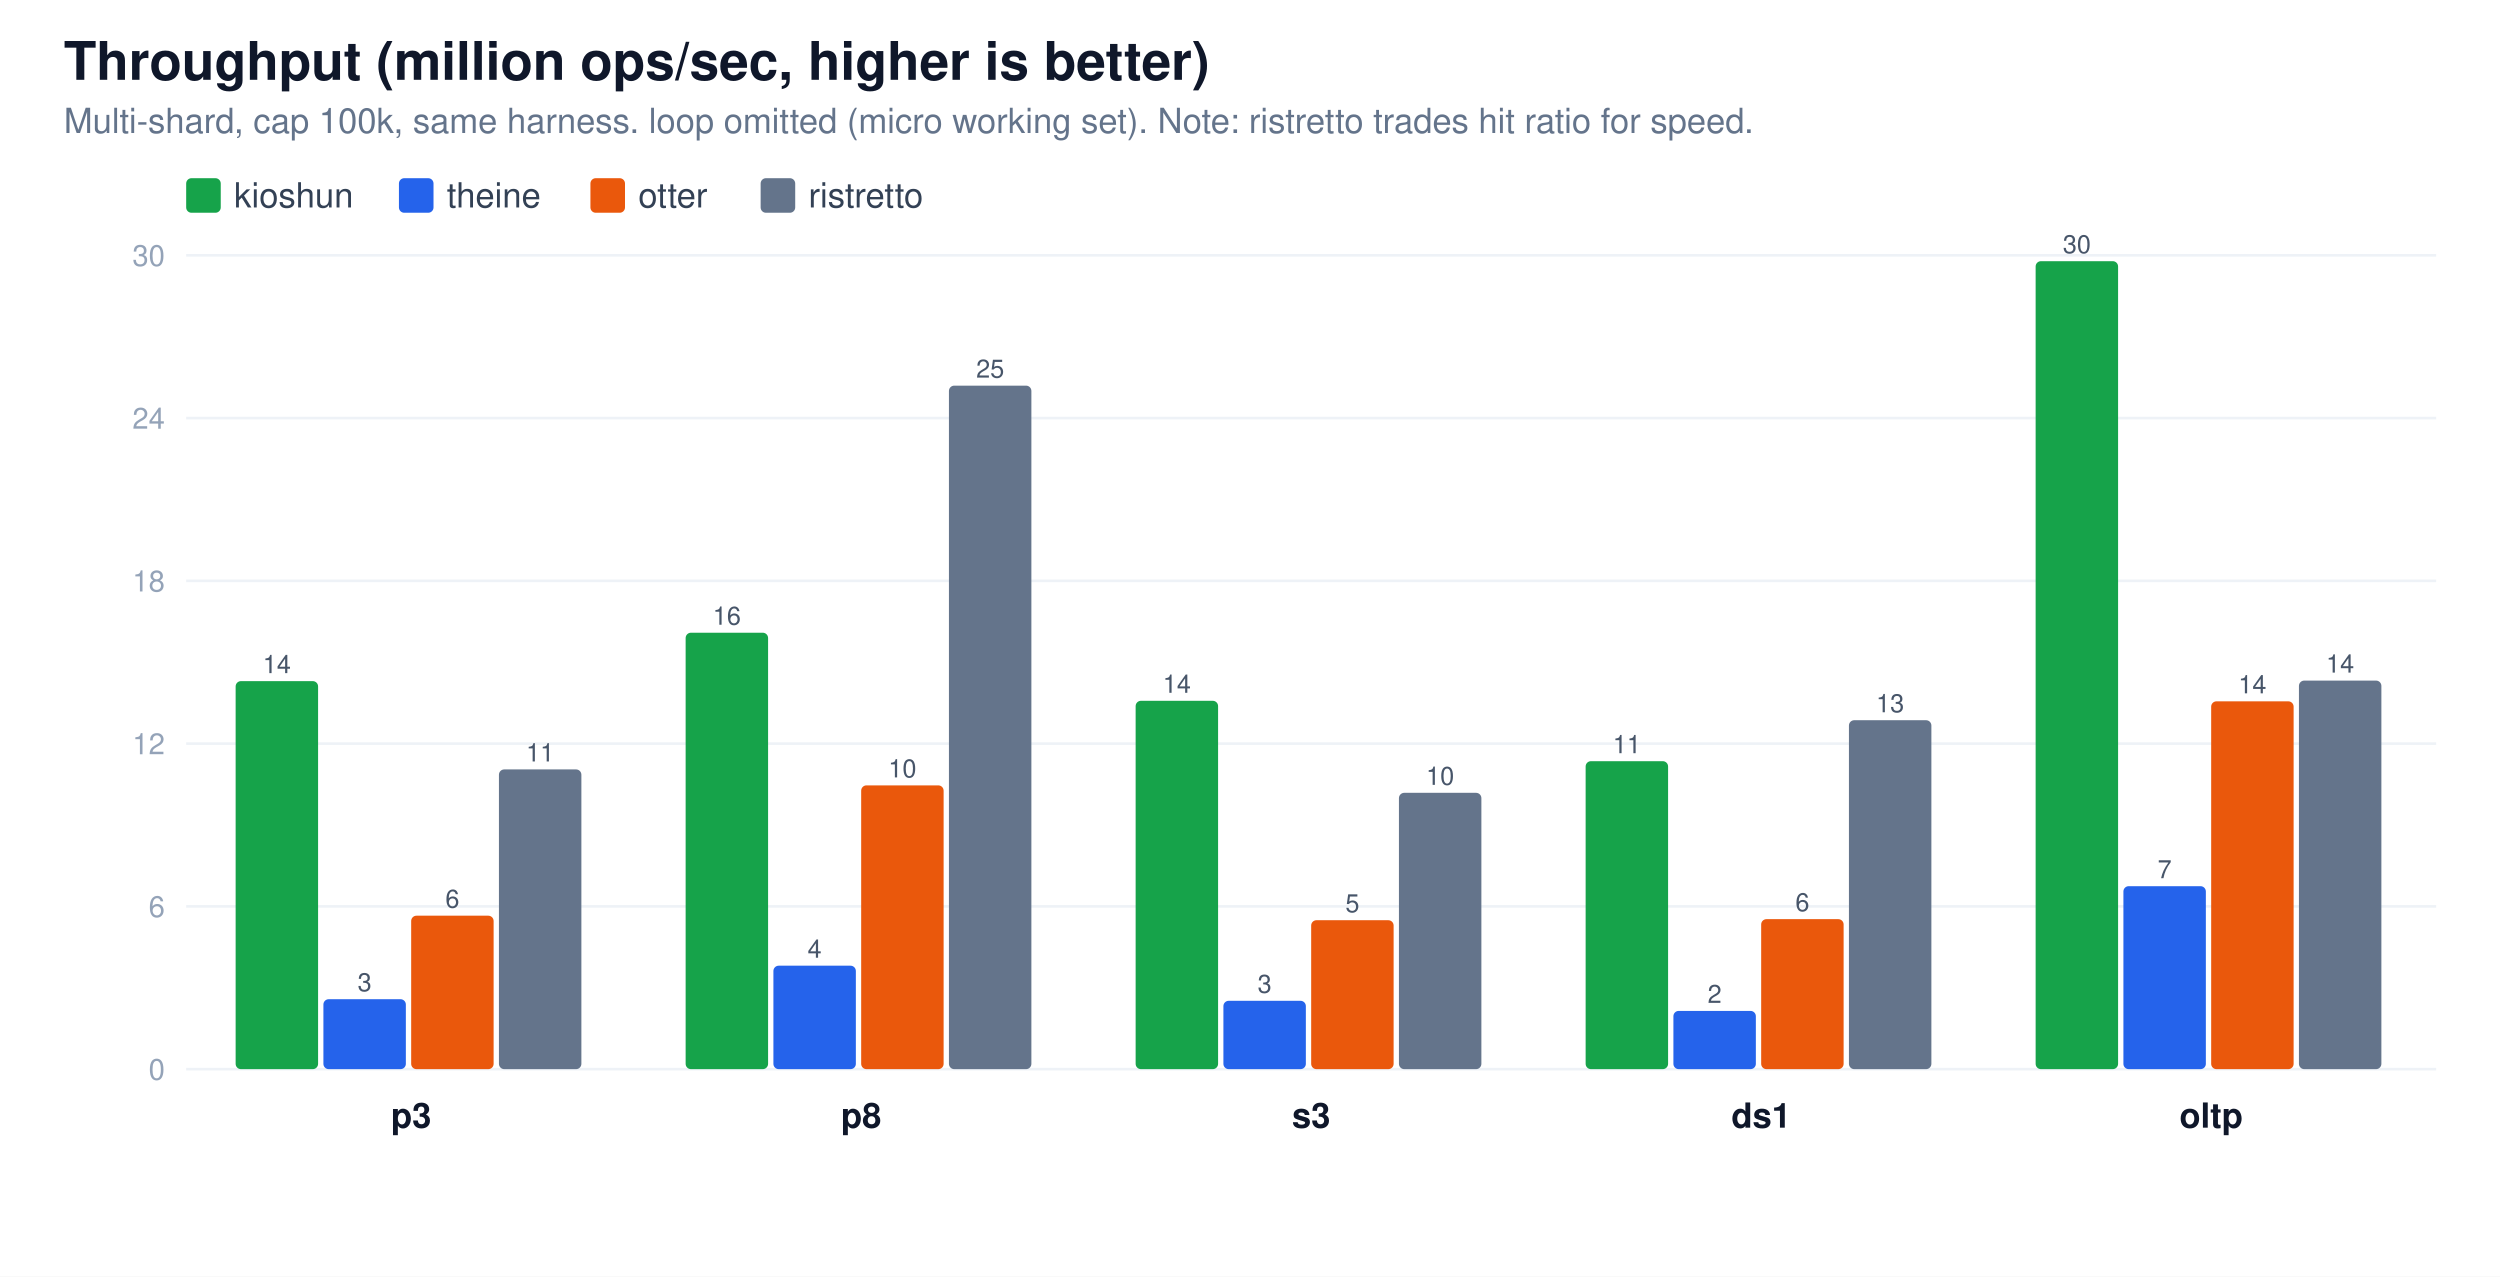
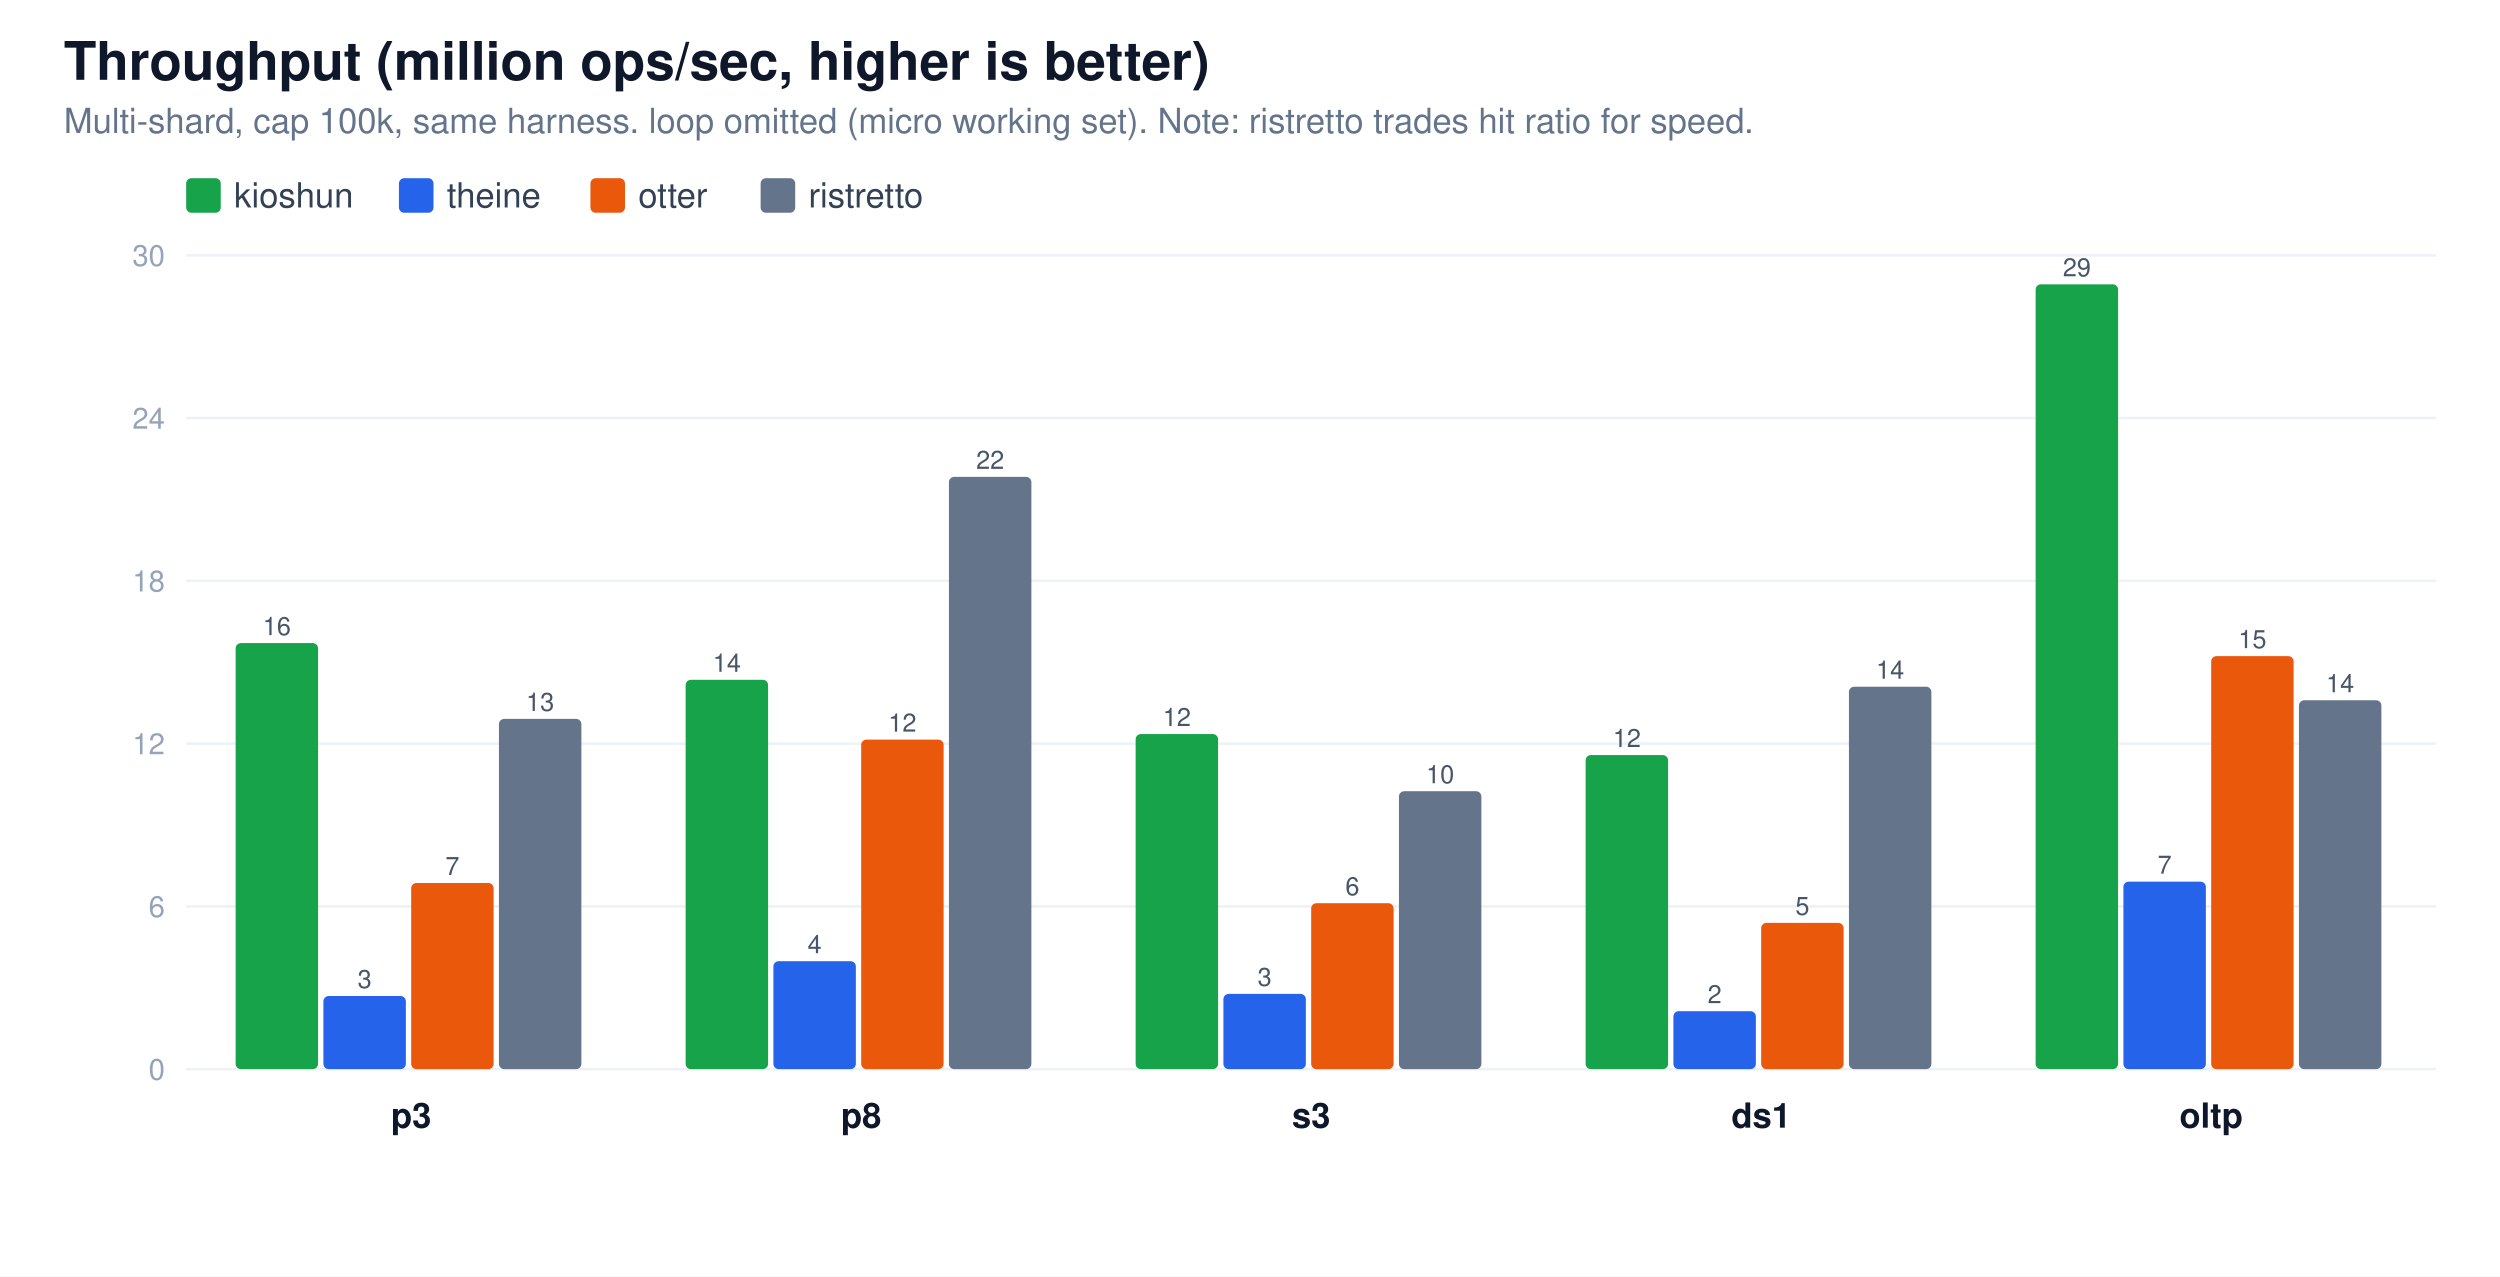
<svg xmlns="http://www.w3.org/2000/svg" width="940" height="480" viewBox="0 0 940 480" font-family="-apple-system,Segoe UI,Helvetica,Arial,sans-serif">
  <rect width="940" height="480" fill="white" />
  <text x="24" y="30" font-size="20" font-weight="700" fill="#0f172a">Throughput (million ops/sec, higher is better)</text>
  <text x="24" y="50" font-size="13" fill="#64748b">Multi-shard, cap 100k, same harness. loop omitted (micro working set). Note: ristretto trades hit ratio for speed.</text>
  <rect x="70" y="67" width="13" height="13" rx="2" fill="#16a34a" />
  <text x="88" y="78" font-size="13" fill="#334155">kioshun</text>
  <rect x="150" y="67" width="13" height="13" rx="2" fill="#2563eb" />
  <text x="168" y="78" font-size="13" fill="#334155">theine</text>
  <rect x="222" y="67" width="13" height="13" rx="2" fill="#ea580c" />
  <text x="240" y="78" font-size="13" fill="#334155">otter</text>
  <rect x="286" y="67" width="13" height="13" rx="2" fill="#64748b" />
  <text x="304" y="78" font-size="13" fill="#334155">ristretto</text>
  <line x1="70" y1="402.0" x2="916" y2="402.0" stroke="#eef2f7" />
  <text x="62" y="406.0" font-size="11" fill="#94a3b8" text-anchor="end">0</text>
  <line x1="70" y1="340.8" x2="916" y2="340.8" stroke="#eef2f7" />
  <text x="62" y="344.8" font-size="11" fill="#94a3b8" text-anchor="end">6</text>
  <line x1="70" y1="279.6" x2="916" y2="279.6" stroke="#eef2f7" />
  <text x="62" y="283.6" font-size="11" fill="#94a3b8" text-anchor="end">12</text>
  <line x1="70" y1="218.4" x2="916" y2="218.4" stroke="#eef2f7" />
  <text x="62" y="222.4" font-size="11" fill="#94a3b8" text-anchor="end">18</text>
  <line x1="70" y1="157.2" x2="916" y2="157.2" stroke="#eef2f7" />
  <text x="62" y="161.2" font-size="11" fill="#94a3b8" text-anchor="end">24</text>
  <line x1="70" y1="96.0" x2="916" y2="96.0" stroke="#eef2f7" />
  <text x="62" y="100.0" font-size="11" fill="#94a3b8" text-anchor="end">30</text>
-   <rect x="88.6" y="256.1" width="31.0" height="145.9" rx="2" fill="#16a34a" />
-   <text x="104.1" y="253.1" font-size="9.5" fill="#475569" text-anchor="middle">14</text>
-   <rect x="121.6" y="375.7" width="31.0" height="26.3" rx="2" fill="#2563eb" />
-   <text x="137.1" y="372.7" font-size="9.5" fill="#475569" text-anchor="middle">3</text>
-   <rect x="154.6" y="344.3" width="31.0" height="57.7" rx="2" fill="#ea580c" />
-   <text x="170.1" y="341.3" font-size="9.5" fill="#475569" text-anchor="middle">6</text>
-   <rect x="187.6" y="289.3" width="31.0" height="112.7" rx="2" fill="#64748b" />
-   <text x="203.1" y="286.3" font-size="9.5" fill="#475569" text-anchor="middle">11</text>
+   <rect x="88.6" y="241.8" width="31.0" height="160.2" rx="2" fill="#16a34a" />
+   <text x="104.1" y="238.8" font-size="9.5" fill="#475569" text-anchor="middle">16</text>
+   <rect x="121.6" y="374.5" width="31.0" height="27.5" rx="2" fill="#2563eb" />
+   <text x="137.1" y="371.5" font-size="9.5" fill="#475569" text-anchor="middle">3</text>
+   <rect x="154.6" y="332.0" width="31.0" height="70.0" rx="2" fill="#ea580c" />
+   <text x="170.1" y="329.0" font-size="9.5" fill="#475569" text-anchor="middle">7</text>
+   <rect x="187.6" y="270.3" width="31.0" height="131.7" rx="2" fill="#64748b" />
+   <text x="203.1" y="267.3" font-size="9.5" fill="#475569" text-anchor="middle">13</text>
  <text x="154.6" y="424" font-size="13" font-weight="600" fill="#0f172a" text-anchor="middle">p3</text>
-   <rect x="257.8" y="237.9" width="31.0" height="164.1" rx="2" fill="#16a34a" />
-   <text x="273.3" y="234.9" font-size="9.5" fill="#475569" text-anchor="middle">16</text>
-   <rect x="290.8" y="363.1" width="31.0" height="38.9" rx="2" fill="#2563eb" />
-   <text x="306.3" y="360.1" font-size="9.5" fill="#475569" text-anchor="middle">4</text>
-   <rect x="323.8" y="295.3" width="31.0" height="106.7" rx="2" fill="#ea580c" />
-   <text x="339.3" y="292.3" font-size="9.5" fill="#475569" text-anchor="middle">10</text>
-   <rect x="356.8" y="145.0" width="31.0" height="257.0" rx="2" fill="#64748b" />
-   <text x="372.3" y="142.0" font-size="9.5" fill="#475569" text-anchor="middle">25</text>
+   <rect x="257.8" y="255.6" width="31.0" height="146.4" rx="2" fill="#16a34a" />
+   <text x="273.3" y="252.6" font-size="9.5" fill="#475569" text-anchor="middle">14</text>
+   <rect x="290.8" y="361.4" width="31.0" height="40.6" rx="2" fill="#2563eb" />
+   <text x="306.3" y="358.4" font-size="9.5" fill="#475569" text-anchor="middle">4</text>
+   <rect x="323.8" y="278.1" width="31.0" height="123.9" rx="2" fill="#ea580c" />
+   <text x="339.3" y="275.1" font-size="9.5" fill="#475569" text-anchor="middle">12</text>
+   <rect x="356.8" y="179.3" width="31.0" height="222.7" rx="2" fill="#64748b" />
+   <text x="372.3" y="176.3" font-size="9.5" fill="#475569" text-anchor="middle">22</text>
  <text x="323.8" y="424" font-size="13" font-weight="600" fill="#0f172a" text-anchor="middle">p8</text>
-   <rect x="427.0" y="263.5" width="31.0" height="138.5" rx="2" fill="#16a34a" />
-   <text x="442.5" y="260.5" font-size="9.5" fill="#475569" text-anchor="middle">14</text>
-   <rect x="460.0" y="376.3" width="31.0" height="25.7" rx="2" fill="#2563eb" />
-   <text x="475.5" y="373.3" font-size="9.5" fill="#475569" text-anchor="middle">3</text>
-   <rect x="493.0" y="346.0" width="31.0" height="56.0" rx="2" fill="#ea580c" />
-   <text x="508.5" y="343.0" font-size="9.5" fill="#475569" text-anchor="middle">5</text>
-   <rect x="526.0" y="298.1" width="31.0" height="103.9" rx="2" fill="#64748b" />
-   <text x="541.5" y="295.1" font-size="9.5" fill="#475569" text-anchor="middle">10</text>
+   <rect x="427.0" y="276.0" width="31.0" height="126.0" rx="2" fill="#16a34a" />
+   <text x="442.5" y="273.0" font-size="9.5" fill="#475569" text-anchor="middle">12</text>
+   <rect x="460.0" y="373.7" width="31.0" height="28.3" rx="2" fill="#2563eb" />
+   <text x="475.5" y="370.7" font-size="9.5" fill="#475569" text-anchor="middle">3</text>
+   <rect x="493.0" y="339.6" width="31.0" height="62.4" rx="2" fill="#ea580c" />
+   <text x="508.5" y="336.6" font-size="9.5" fill="#475569" text-anchor="middle">6</text>
+   <rect x="526.0" y="297.5" width="31.0" height="104.5" rx="2" fill="#64748b" />
+   <text x="541.5" y="294.5" font-size="9.5" fill="#475569" text-anchor="middle">10</text>
  <text x="493.0" y="424" font-size="13" font-weight="600" fill="#0f172a" text-anchor="middle">s3</text>
-   <rect x="596.2" y="286.2" width="31.0" height="115.8" rx="2" fill="#16a34a" />
-   <text x="611.7" y="283.2" font-size="9.5" fill="#475569" text-anchor="middle">11</text>
-   <rect x="629.2" y="380.1" width="31.0" height="21.9" rx="2" fill="#2563eb" />
-   <text x="644.7" y="377.1" font-size="9.5" fill="#475569" text-anchor="middle">2</text>
-   <rect x="662.2" y="345.6" width="31.0" height="56.4" rx="2" fill="#ea580c" />
-   <text x="677.7" y="342.6" font-size="9.5" fill="#475569" text-anchor="middle">6</text>
-   <rect x="695.2" y="270.8" width="31.0" height="131.2" rx="2" fill="#64748b" />
-   <text x="710.7" y="267.8" font-size="9.5" fill="#475569" text-anchor="middle">13</text>
+   <rect x="596.2" y="283.9" width="31.0" height="118.1" rx="2" fill="#16a34a" />
+   <text x="611.7" y="280.9" font-size="9.5" fill="#475569" text-anchor="middle">12</text>
+   <rect x="629.2" y="380.2" width="31.0" height="21.8" rx="2" fill="#2563eb" />
+   <text x="644.7" y="377.2" font-size="9.5" fill="#475569" text-anchor="middle">2</text>
+   <rect x="662.2" y="347.0" width="31.0" height="55.0" rx="2" fill="#ea580c" />
+   <text x="677.7" y="344.0" font-size="9.5" fill="#475569" text-anchor="middle">5</text>
+   <rect x="695.2" y="258.2" width="31.0" height="143.8" rx="2" fill="#64748b" />
+   <text x="710.7" y="255.2" font-size="9.5" fill="#475569" text-anchor="middle">14</text>
  <text x="662.2" y="424" font-size="13" font-weight="600" fill="#0f172a" text-anchor="middle">ds1</text>
-   <rect x="765.4" y="98.2" width="31.0" height="303.8" rx="2" fill="#16a34a" />
-   <text x="780.9" y="95.2" font-size="9.5" fill="#475569" text-anchor="middle">30</text>
-   <rect x="798.4" y="333.2" width="31.0" height="68.8" rx="2" fill="#2563eb" />
-   <text x="813.9" y="330.2" font-size="9.5" fill="#475569" text-anchor="middle">7</text>
-   <rect x="831.4" y="263.7" width="31.0" height="138.3" rx="2" fill="#ea580c" />
-   <text x="846.9" y="260.7" font-size="9.5" fill="#475569" text-anchor="middle">14</text>
-   <rect x="864.4" y="255.9" width="31.0" height="146.1" rx="2" fill="#64748b" />
-   <text x="879.9" y="252.9" font-size="9.5" fill="#475569" text-anchor="middle">14</text>
+   <rect x="765.4" y="106.9" width="31.0" height="295.1" rx="2" fill="#16a34a" />
+   <text x="780.9" y="103.9" font-size="9.5" fill="#475569" text-anchor="middle">29</text>
+   <rect x="798.4" y="331.5" width="31.0" height="70.5" rx="2" fill="#2563eb" />
+   <text x="813.9" y="328.5" font-size="9.5" fill="#475569" text-anchor="middle">7</text>
+   <rect x="831.4" y="246.7" width="31.0" height="155.3" rx="2" fill="#ea580c" />
+   <text x="846.9" y="243.7" font-size="9.5" fill="#475569" text-anchor="middle">15</text>
+   <rect x="864.4" y="263.3" width="31.0" height="138.7" rx="2" fill="#64748b" />
+   <text x="879.9" y="260.3" font-size="9.5" fill="#475569" text-anchor="middle">14</text>
  <text x="831.4" y="424" font-size="13" font-weight="600" fill="#0f172a" text-anchor="middle">oltp</text>
</svg>
